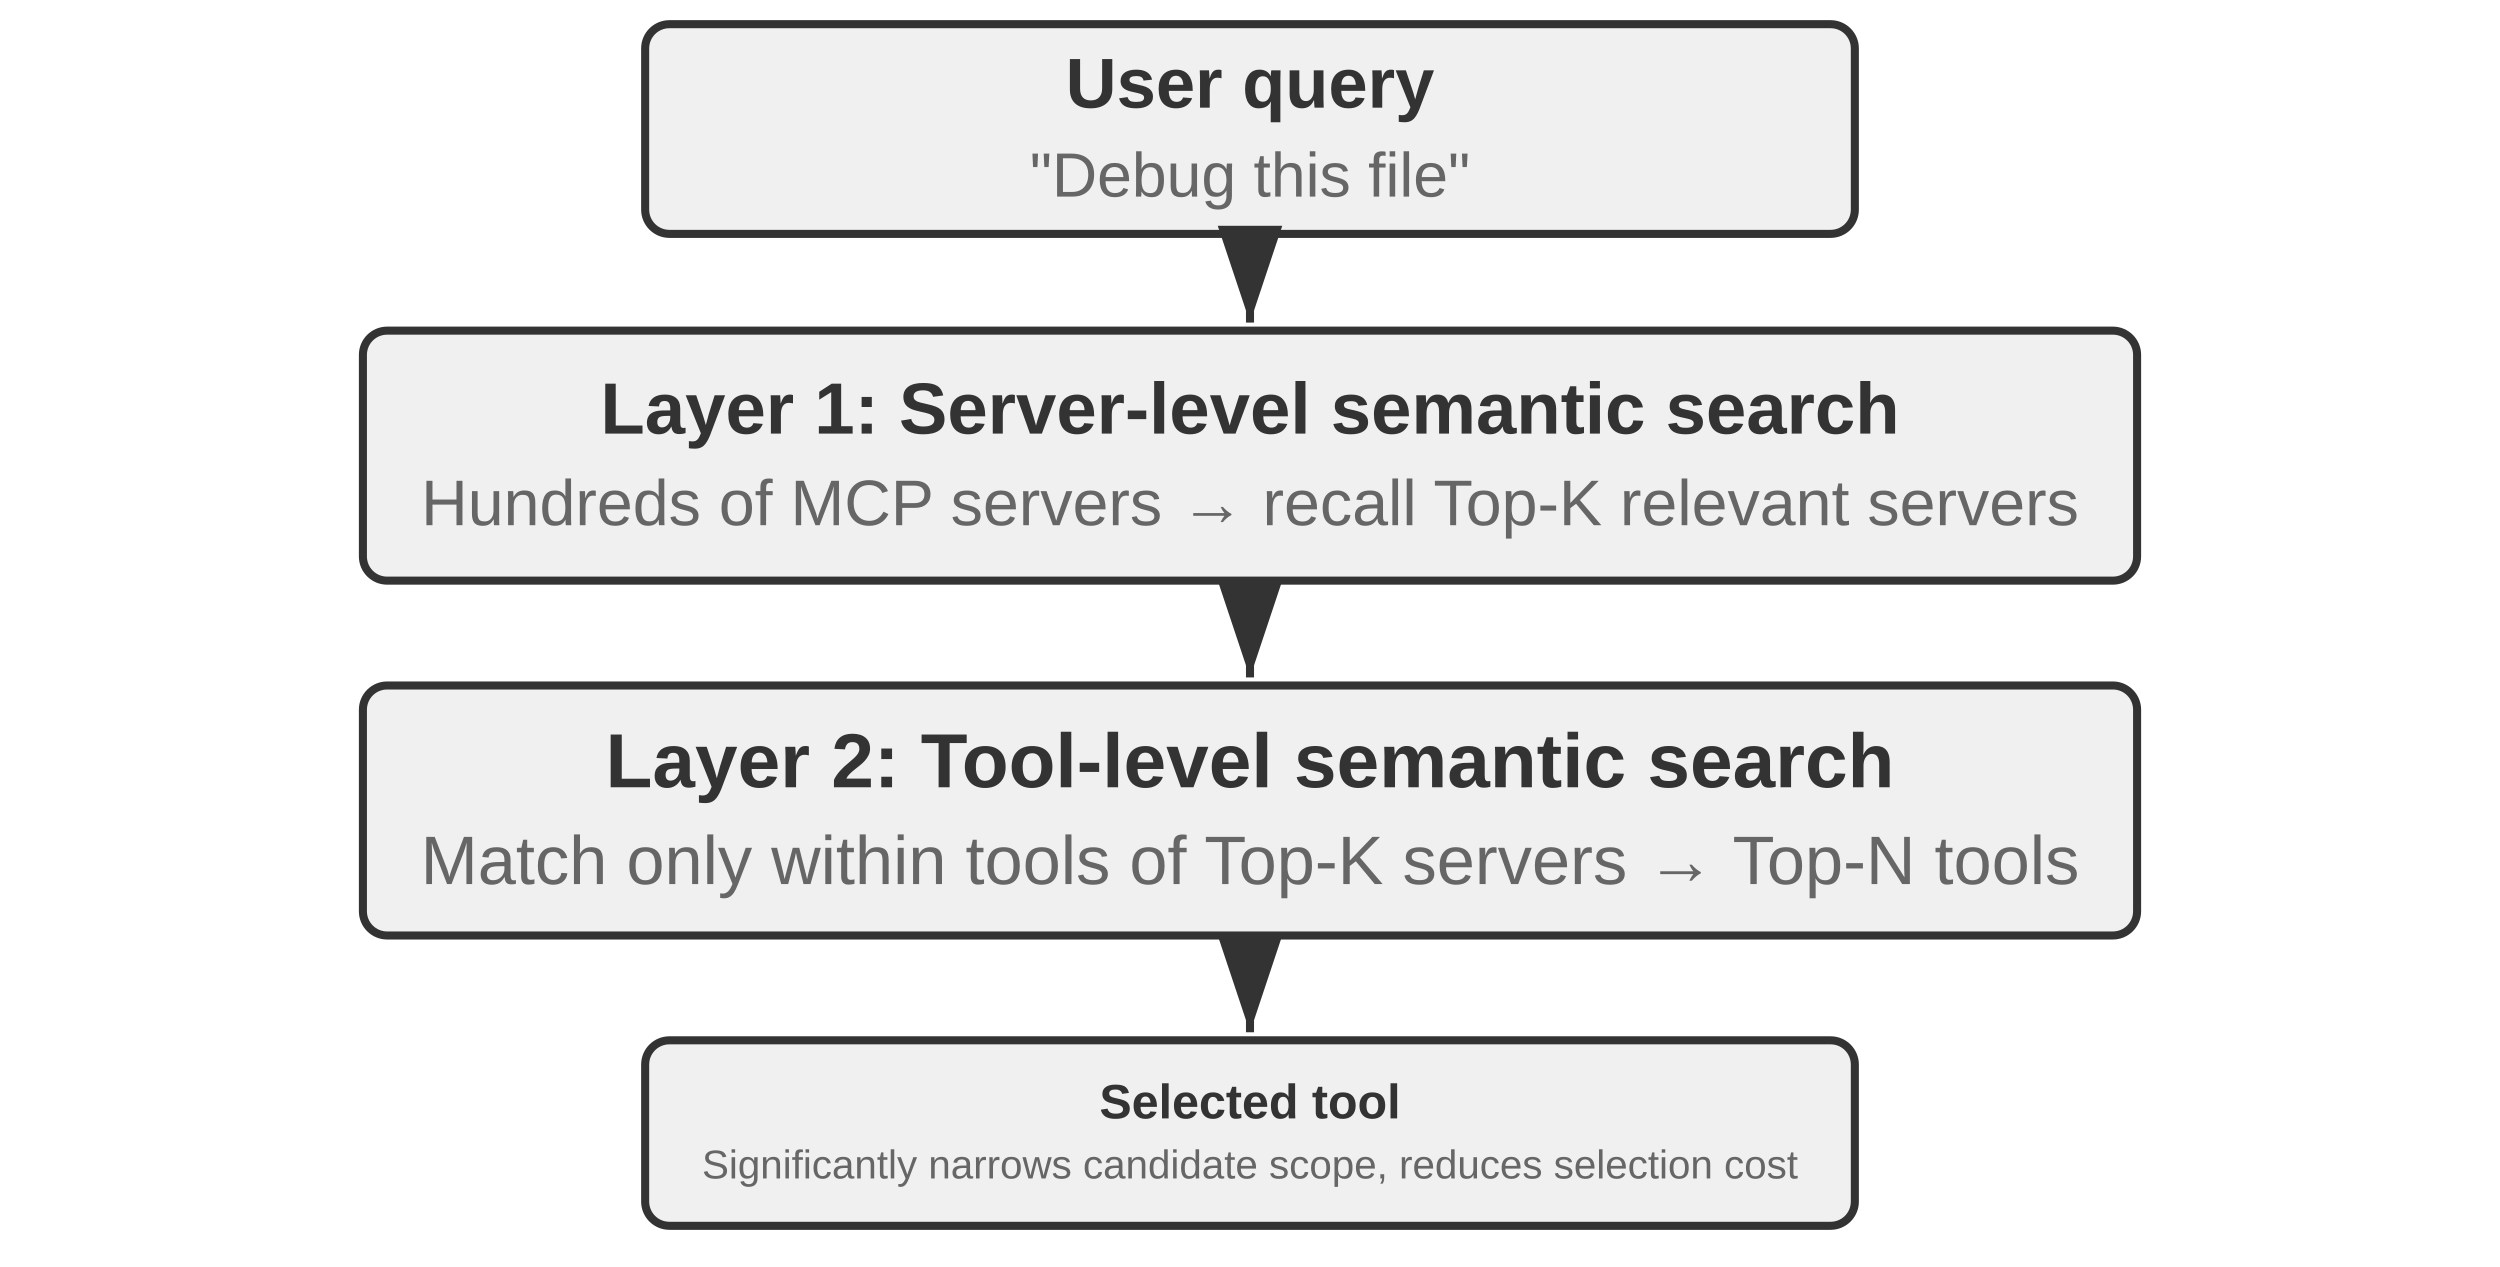
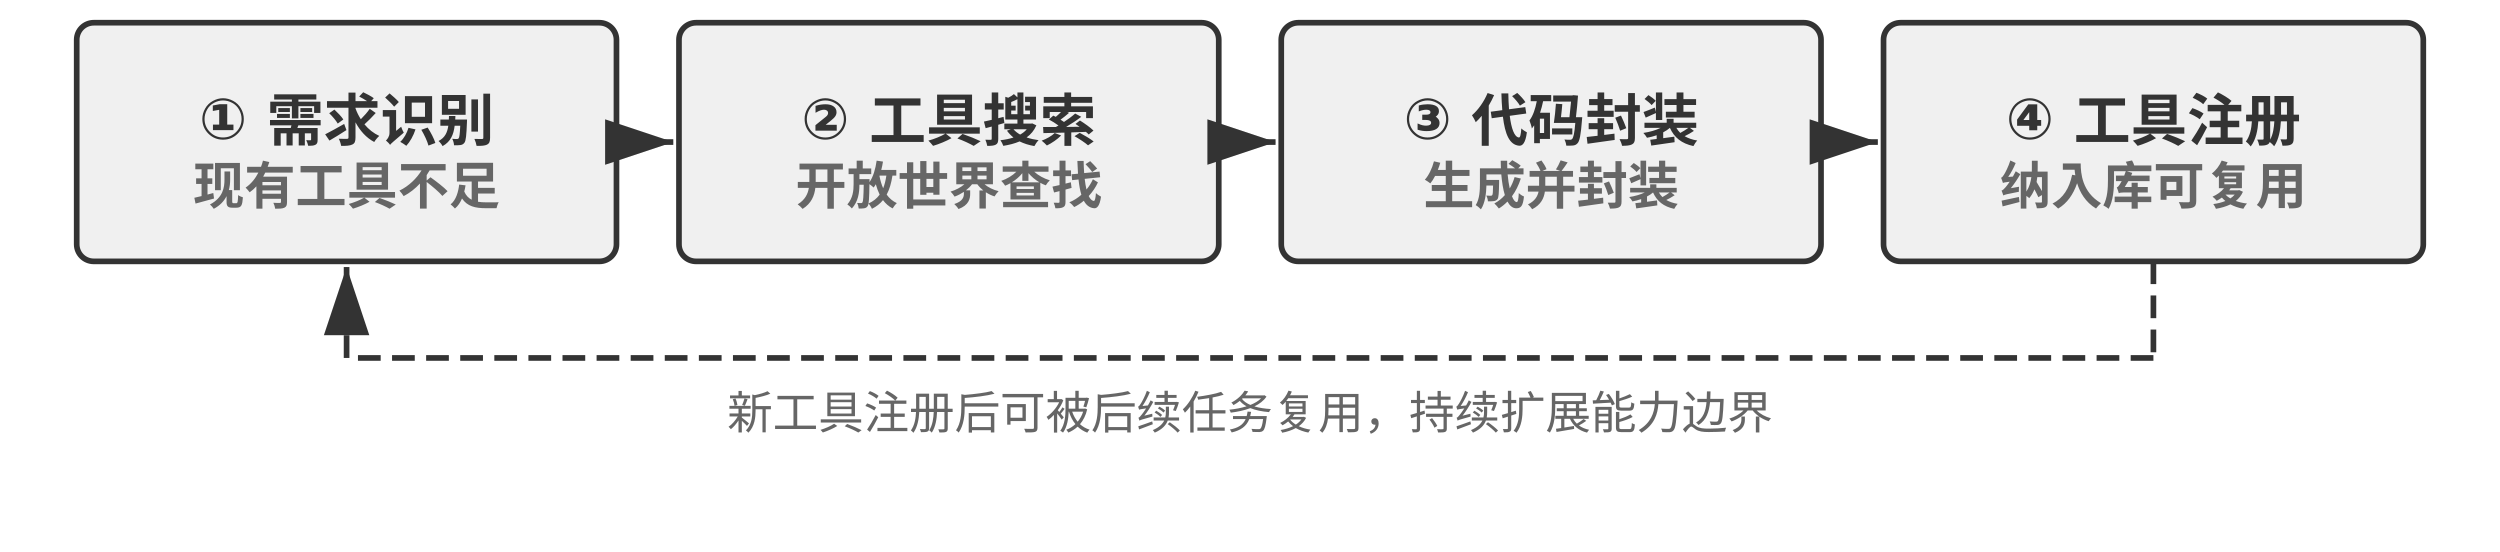
- <svg xmlns="http://www.w3.org/2000/svg" viewBox="0 40 620 314" width="620" height="314" style="background:#ffffff">
+ <svg xmlns="http://www.w3.org/2000/svg" viewBox="0 40 880 194" width="880" height="194" style="background:#ffffff">
  <defs>
    <marker id="ah" markerWidth="12" markerHeight="8" refX="12" refY="4" orient="auto">
      <polygon points="0 0, 12 4, 0 8" fill="#333333" />
    </marker>
    <marker id="ah-light" markerWidth="12" markerHeight="8" refX="12" refY="4" orient="auto">
      <polygon points="0 0, 12 4, 0 8" fill="#999999" />
    </marker>
  </defs>
-   <rect x="160.0" y="46" width="300" height="52" rx="6" fill="#f0f0f0" stroke="#333333" stroke-width="2" />
-   <text x="310.0" y="60.625" font-family="Arial, 'Helvetica Neue', Helvetica, 'PingFang SC', 'Microsoft YaHei', sans-serif" font-size="17.5" fill="#333333" text-anchor="middle" dominant-baseline="central" font-weight="bold">User query</text>
-   <text x="310.0" y="83.375" font-family="Arial, 'Helvetica Neue', Helvetica, 'PingFang SC', 'Microsoft YaHei', sans-serif" font-size="15.5" fill="#666666" text-anchor="middle" dominant-baseline="central" font-weight="normal">"Debug this file"</text>
-   <line x1="310.0" y1="100" x2="310.0" y2="120" stroke="#333333" stroke-width="2" marker-end="url(#ah)" />
-   <rect x="90.0" y="122" width="440" height="62" rx="6" fill="#f0f0f0" stroke="#333333" stroke-width="2" />
-   <text x="310.0" y="141.3" font-family="Arial, 'Helvetica Neue', Helvetica, 'PingFang SC', 'Microsoft YaHei', sans-serif" font-size="18.0" fill="#333333" text-anchor="middle" dominant-baseline="central" font-weight="bold">Layer 1: Server-level semantic search</text>
-   <text x="310.0" y="164.7" font-family="Arial, 'Helvetica Neue', Helvetica, 'PingFang SC', 'Microsoft YaHei', sans-serif" font-size="16.0" fill="#666666" text-anchor="middle" dominant-baseline="central" font-weight="normal">Hundreds of MCP servers → recall Top-K relevant servers</text>
-   <line x1="310.0" y1="186" x2="310.0" y2="208" stroke="#333333" stroke-width="2" marker-end="url(#ah)" />
-   <rect x="90.0" y="210" width="440" height="62" rx="6" fill="#f0f0f0" stroke="#333333" stroke-width="2" />
-   <text x="310.0" y="228.65" font-family="Arial, 'Helvetica Neue', Helvetica, 'PingFang SC', 'Microsoft YaHei', sans-serif" font-size="19.0" fill="#333333" text-anchor="middle" dominant-baseline="central" font-weight="bold">Layer 2: Tool-level semantic search</text>
-   <text x="310.0" y="253.35" font-family="Arial, 'Helvetica Neue', Helvetica, 'PingFang SC', 'Microsoft YaHei', sans-serif" font-size="17.0" fill="#666666" text-anchor="middle" dominant-baseline="central" font-weight="normal">Match only within tools of Top-K servers → Top-N tools</text>
-   <line x1="310.0" y1="274" x2="310.0" y2="296" stroke="#333333" stroke-width="2" marker-end="url(#ah)" />
-   <rect x="160.0" y="298" width="300" height="46" rx="6" fill="#f0f0f0" stroke="#333333" stroke-width="2" />
-   <text x="310.0" y="313.2" font-family="Arial, 'Helvetica Neue', Helvetica, 'PingFang SC', 'Microsoft YaHei', sans-serif" font-size="12.0" fill="#333333" text-anchor="middle" dominant-baseline="central" font-weight="bold">Selected tool</text>
-   <text x="310.0" y="328.8" font-family="Arial, 'Helvetica Neue', Helvetica, 'PingFang SC', 'Microsoft YaHei', sans-serif" font-size="10.0" fill="#666666" text-anchor="middle" dominant-baseline="central" font-weight="normal">Significantly narrows candidate scope, reduces selection cost</text>
+   <rect x="27.0" y="48" width="190" height="84" rx="6" fill="#f0f0f0" stroke="#333333" stroke-width="2" />
+   <text x="122.0" y="78.0" font-family="Arial, 'Helvetica Neue', Helvetica, 'PingFang SC', 'Microsoft YaHei', sans-serif" font-size="20" fill="#333333" text-anchor="middle" dominant-baseline="central" font-weight="bold">① 需求识别</text>
+   <text x="122.0" y="104.0" font-family="Arial, 'Helvetica Neue', Helvetica, 'PingFang SC', 'Microsoft YaHei', sans-serif" font-size="18" fill="#666666" text-anchor="middle" dominant-baseline="central" font-weight="bold">现有工具不足</text>
+   <rect x="239.0" y="48" width="190" height="84" rx="6" fill="#f0f0f0" stroke="#333333" stroke-width="2" />
+   <text x="334.0" y="78.0" font-family="Arial, 'Helvetica Neue', Helvetica, 'PingFang SC', 'Microsoft YaHei', sans-serif" font-size="20" fill="#333333" text-anchor="middle" dominant-baseline="central" font-weight="bold">② 工具搜索</text>
+   <text x="334.0" y="104.0" font-family="Arial, 'Helvetica Neue', Helvetica, 'PingFang SC', 'Microsoft YaHei', sans-serif" font-size="18" fill="#666666" text-anchor="middle" dominant-baseline="central" font-weight="bold">开放世界查找</text>
+   <line x1="219.0" y1="90.0" x2="237.0" y2="90.0" stroke="#333333" stroke-width="2" marker-end="url(#ah)" />
+   <rect x="451.0" y="48" width="190" height="84" rx="6" fill="#f0f0f0" stroke="#333333" stroke-width="2" />
+   <text x="546.0" y="78.0" font-family="Arial, 'Helvetica Neue', Helvetica, 'PingFang SC', 'Microsoft YaHei', sans-serif" font-size="20" fill="#333333" text-anchor="middle" dominant-baseline="central" font-weight="bold">③ 代码封装</text>
+   <text x="546.0" y="104.0" font-family="Arial, 'Helvetica Neue', Helvetica, 'PingFang SC', 'Microsoft YaHei', sans-serif" font-size="18" fill="#666666" text-anchor="middle" dominant-baseline="central" font-weight="bold">生成并封装</text>
+   <line x1="431.0" y1="90.0" x2="449.0" y2="90.0" stroke="#333333" stroke-width="2" marker-end="url(#ah)" />
+   <rect x="663.0" y="48" width="190" height="84" rx="6" fill="#f0f0f0" stroke="#333333" stroke-width="2" />
+   <text x="758.0" y="78.0" font-family="Arial, 'Helvetica Neue', Helvetica, 'PingFang SC', 'Microsoft YaHei', sans-serif" font-size="20" fill="#333333" text-anchor="middle" dominant-baseline="central" font-weight="bold">④ 工具注册</text>
+   <text x="758.0" y="104.0" font-family="Arial, 'Helvetica Neue', Helvetica, 'PingFang SC', 'Microsoft YaHei', sans-serif" font-size="18" fill="#666666" text-anchor="middle" dominant-baseline="central" font-weight="bold">纳入库可复用</text>
+   <line x1="643.0" y1="90.0" x2="661.0" y2="90.0" stroke="#333333" stroke-width="2" marker-end="url(#ah)" />
+   <line x1="758.0" y1="132" x2="758.0" y2="166" stroke="#333333" stroke-width="2" stroke-dasharray="8,4" />
+   <line x1="758.0" y1="166" x2="122.0" y2="166" stroke="#333333" stroke-width="2" stroke-dasharray="8,4" />
+   <line x1="122.0" y1="166" x2="122.0" y2="134" stroke="#333333" stroke-width="2" stroke-dasharray="8,4" marker-end="url(#ah)" />
+   <text x="440.0" y="184" font-family="Arial, 'Helvetica Neue', Helvetica, 'PingFang SC', 'Microsoft YaHei', sans-serif" font-size="16" fill="#666666" text-anchor="middle" dominant-baseline="central" font-weight="normal">新工具注册后可被后续任务复用，持续扩展能力边界</text>
</svg>
